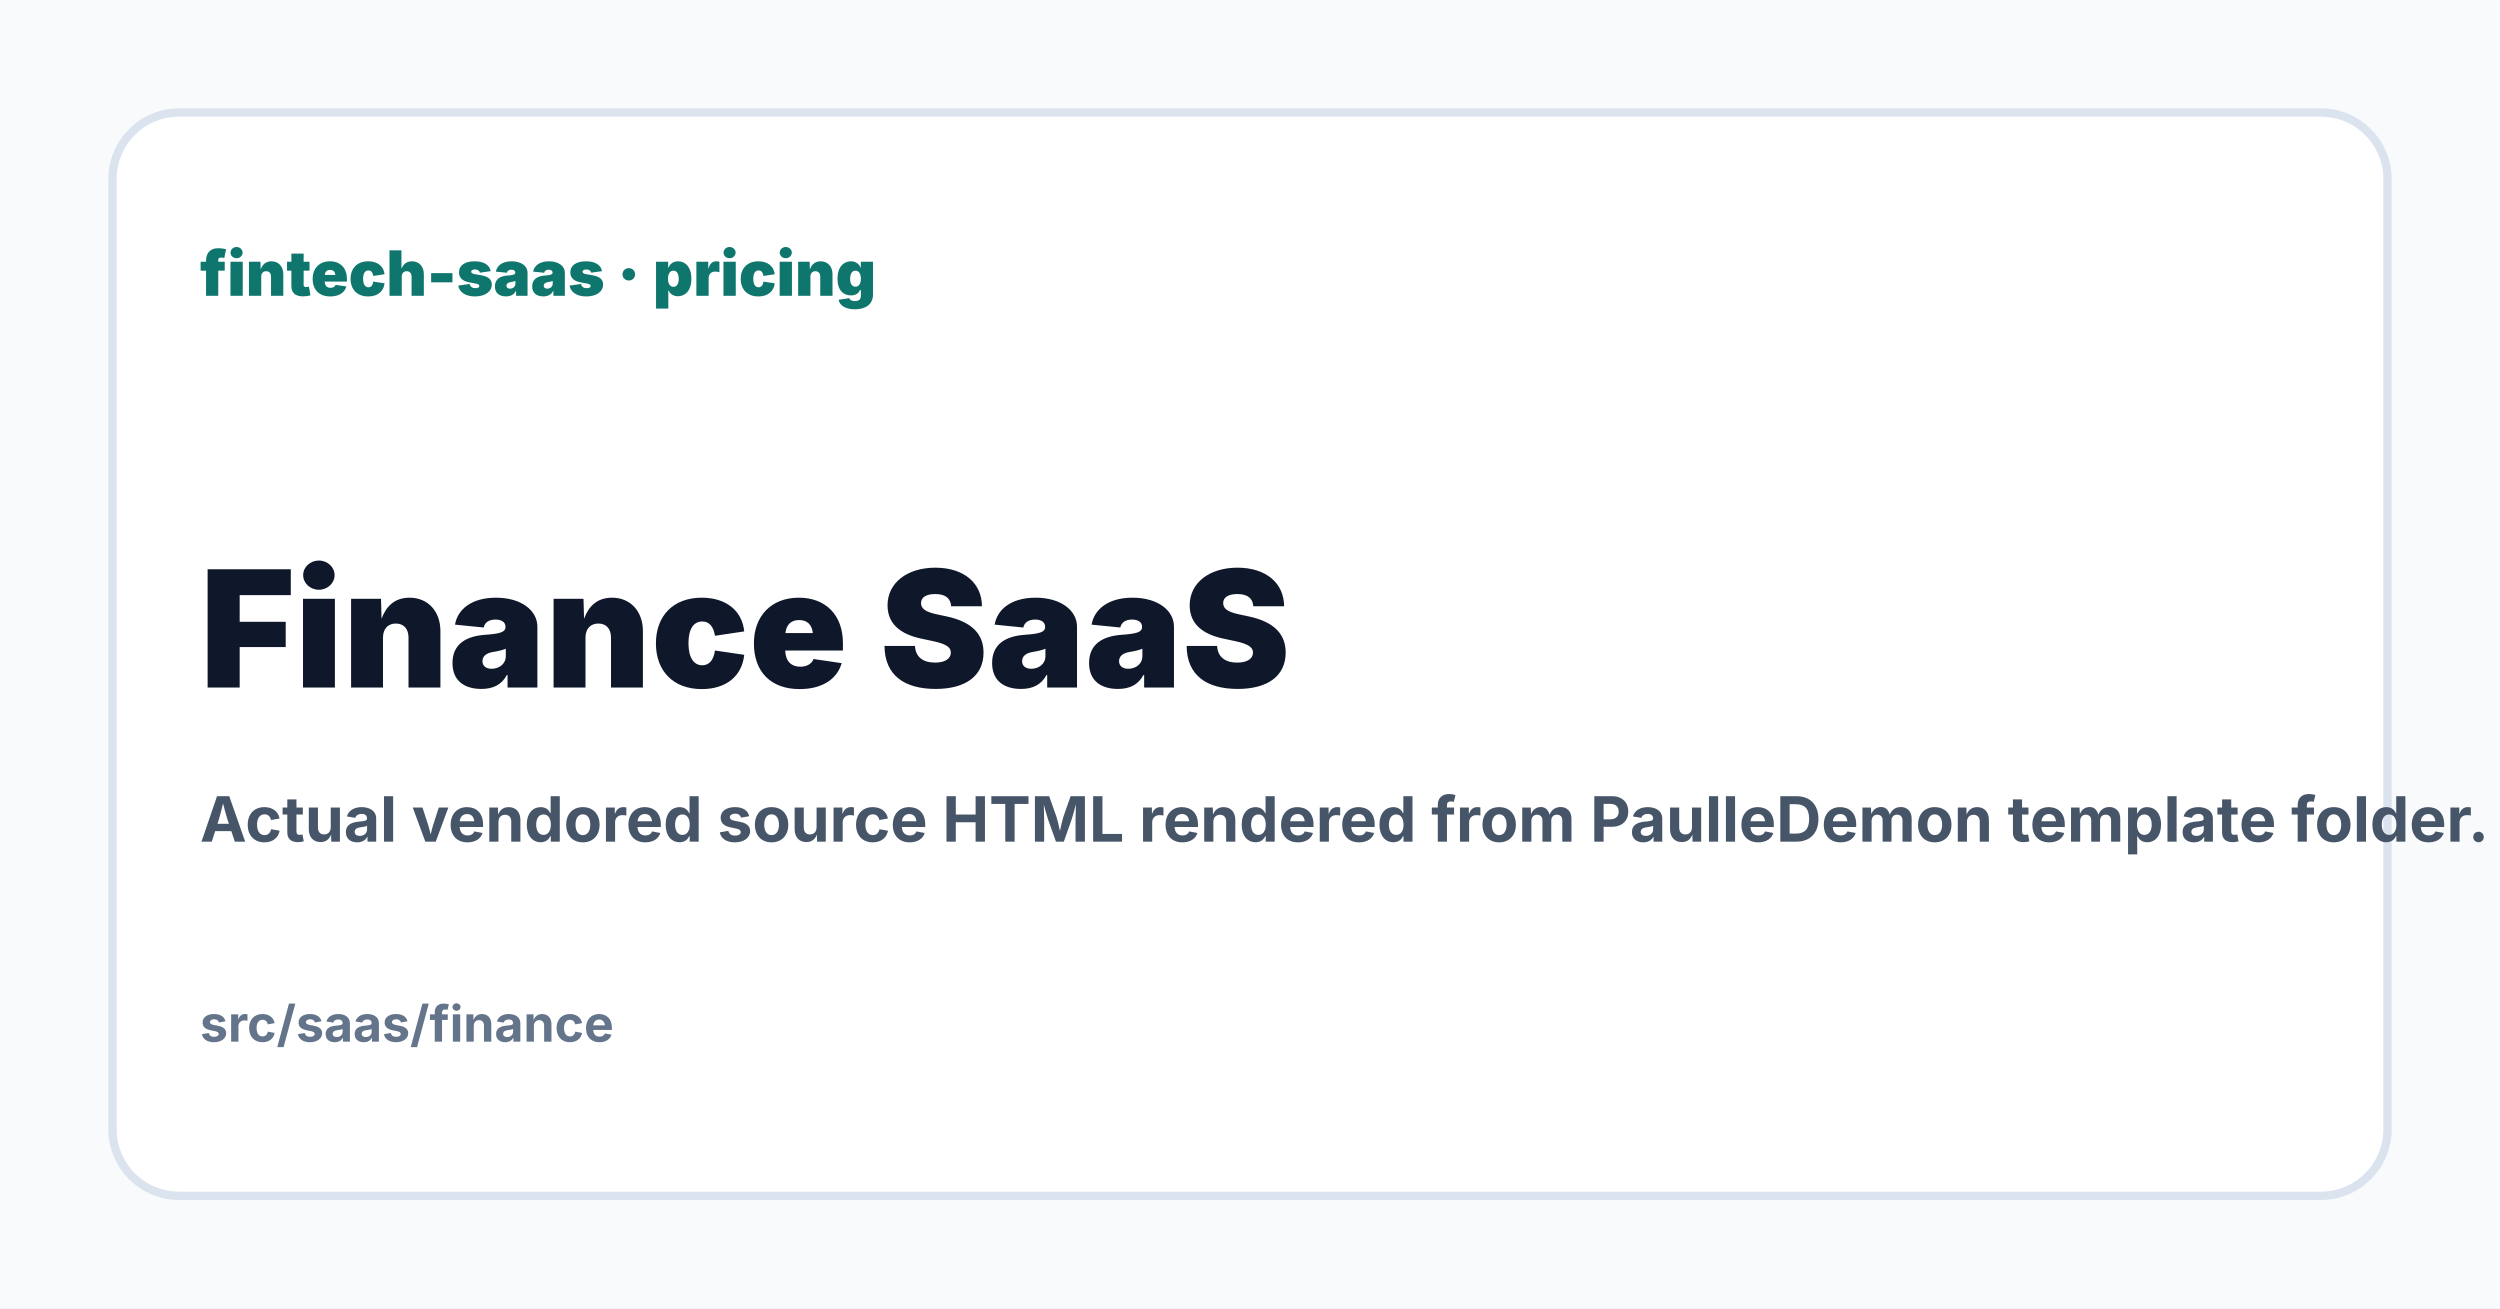
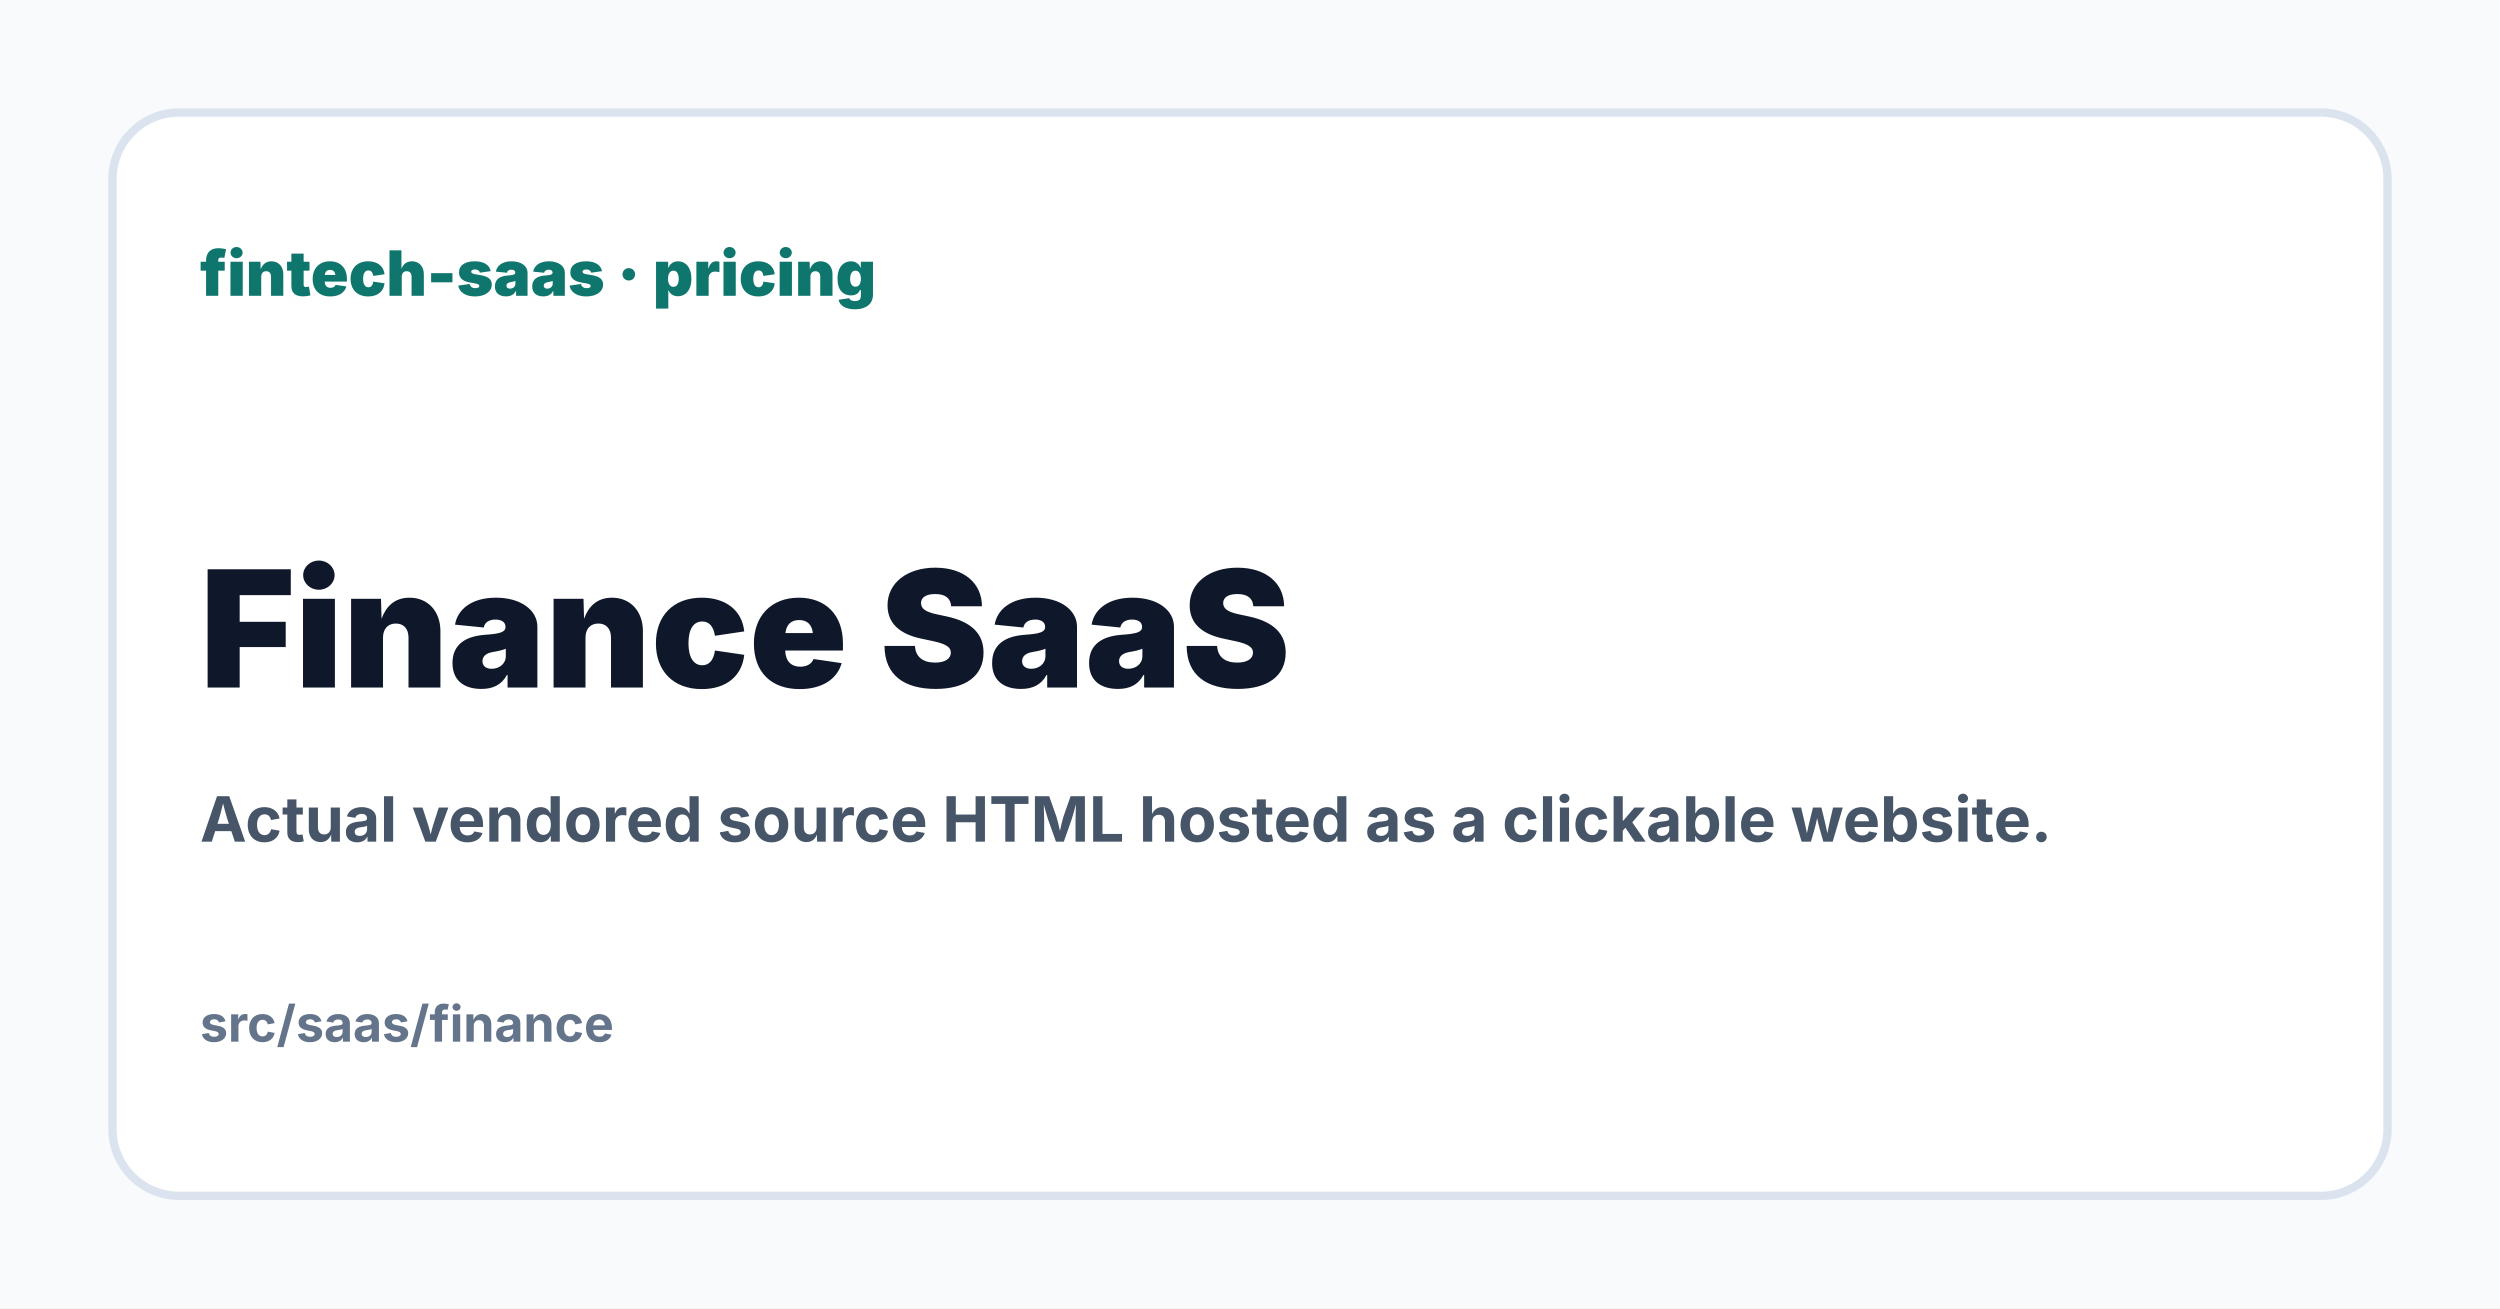
<svg xmlns="http://www.w3.org/2000/svg" width="1200" height="628" viewBox="0 0 1200 628" role="img" aria-label="Finance SaaS preview">
  <rect width="1200" height="628" fill="#f8fafc" />
  <rect x="54" y="54" width="1092" height="520" rx="32" fill="#ffffff" stroke="#dbe3ef" stroke-width="4" />
  <text x="96" y="142" fill="#0f766e" font-family="Inter, Arial, sans-serif" font-size="30" font-weight="850">fintech-saas · pricing</text>
  <text x="96" y="330" fill="#0f172a" font-family="Inter, Arial, sans-serif" font-size="78" font-weight="900">Finance SaaS</text>
-   <text x="96" y="404" fill="#475569" font-family="Inter, Arial, sans-serif" font-size="30" font-weight="650">Actual vendored source HTML rendered from PaulleDemon template folder.</text>
+   <text x="96" y="404" fill="#475569" font-family="Inter, Arial, sans-serif" font-size="30" font-weight="650">Actual vendored source HTML hosted as a clickable website.</text>
  <text x="96" y="500" fill="#64748b" font-family="Inter, Arial, sans-serif" font-size="24" font-weight="650">src/saas/finance</text>
</svg>
